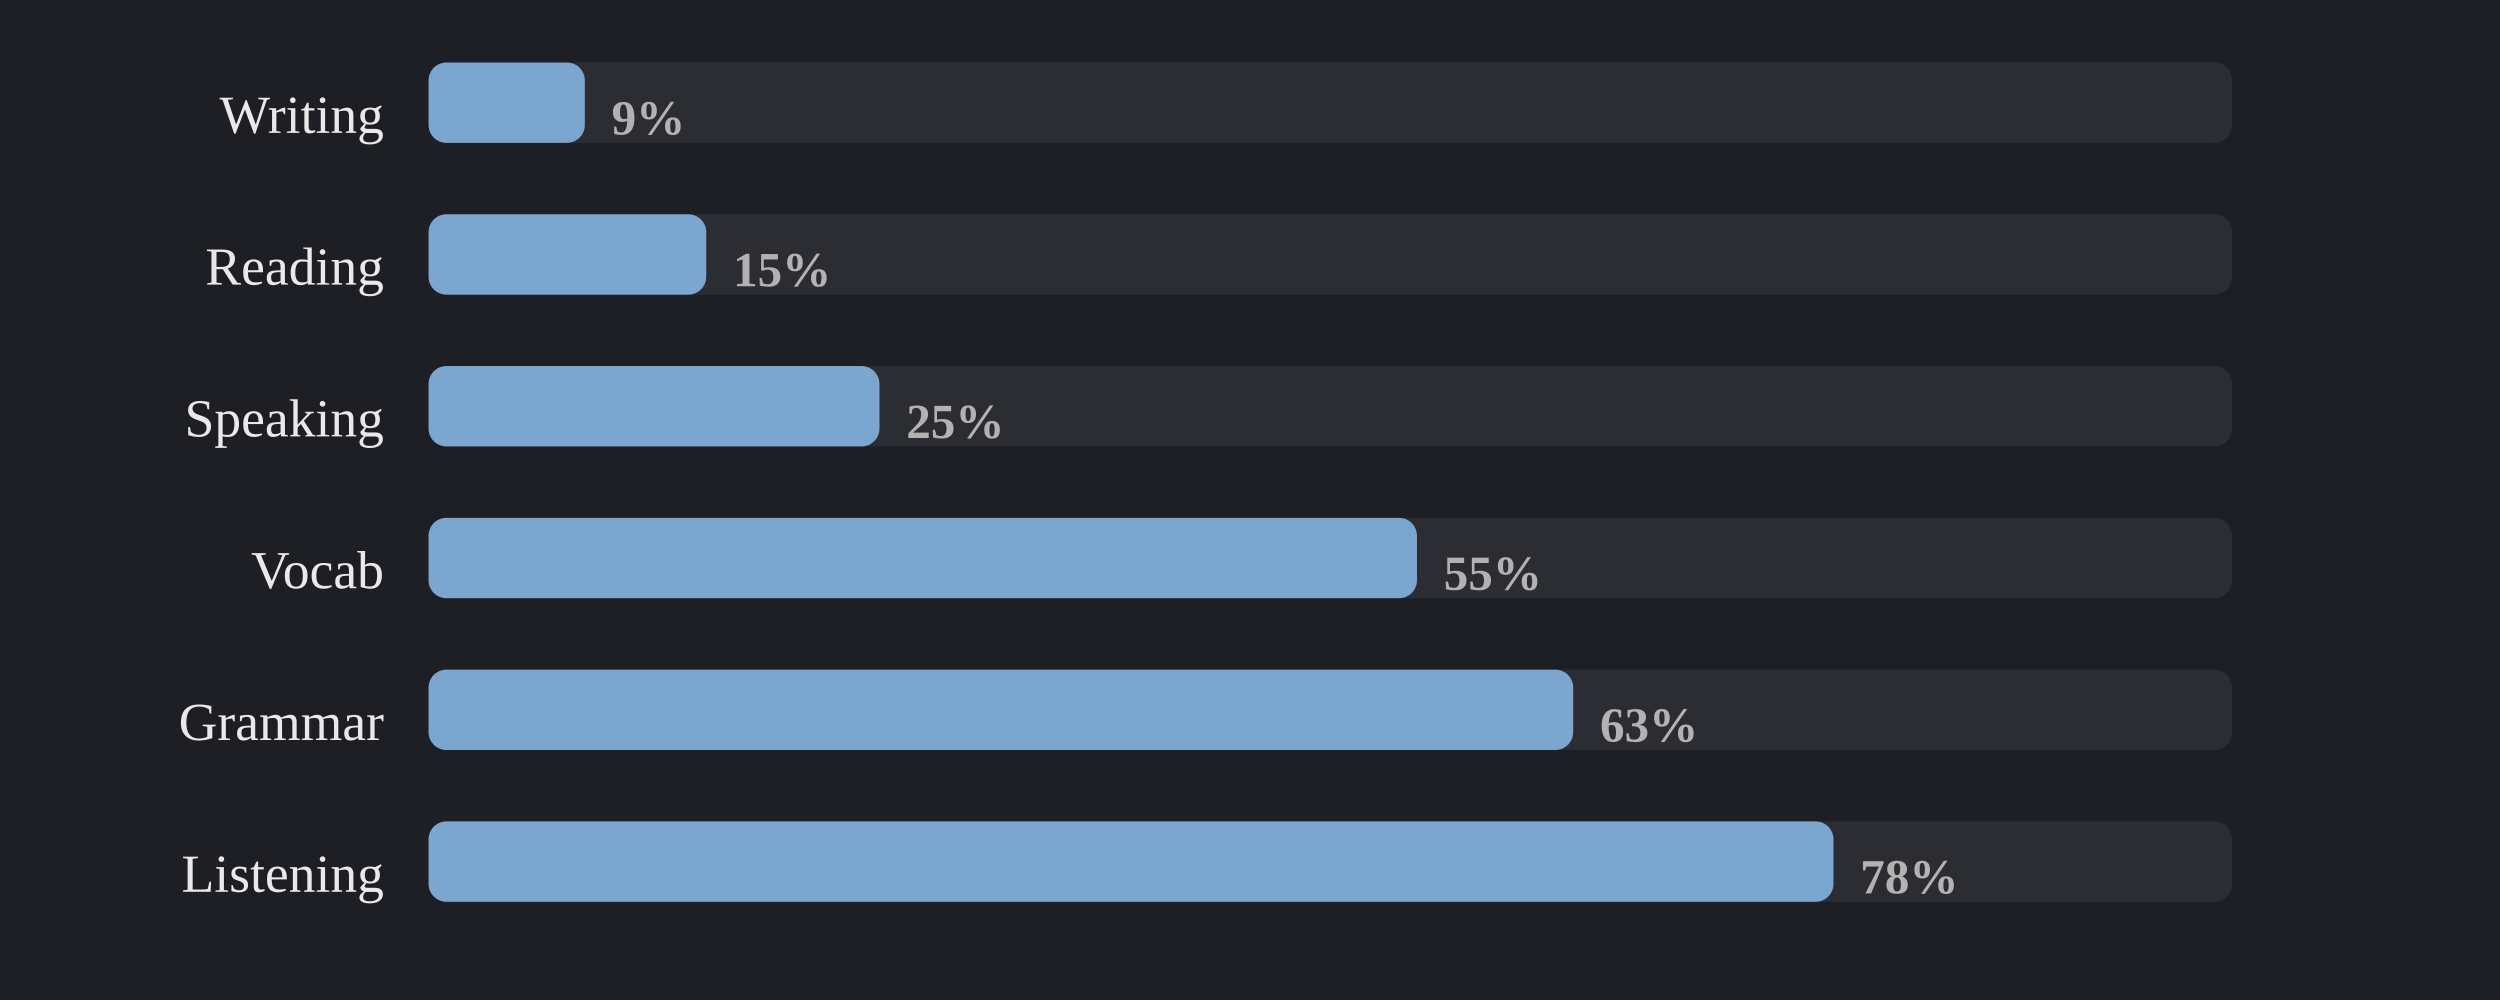
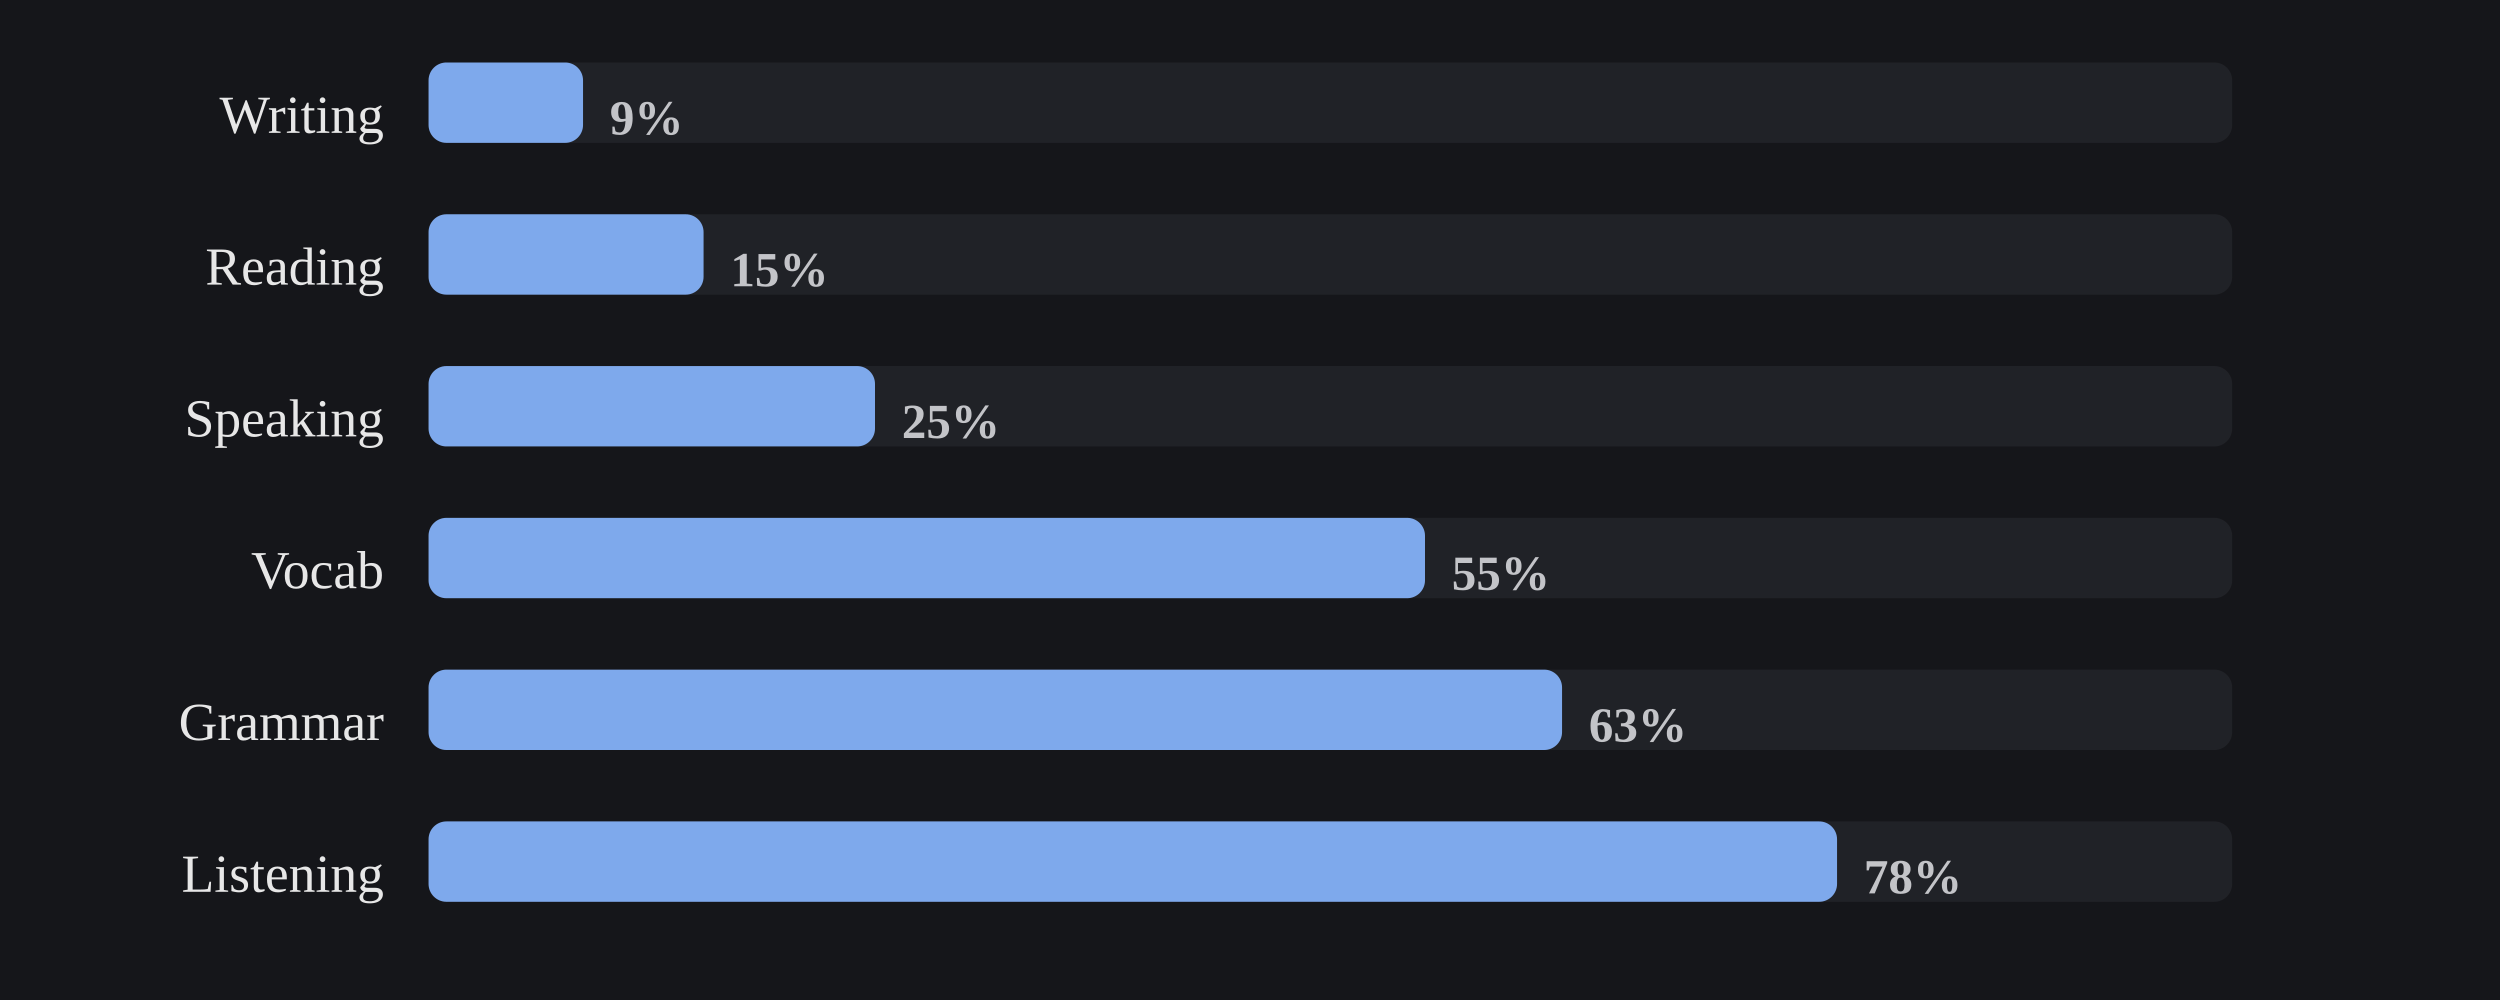
- <svg xmlns="http://www.w3.org/2000/svg" viewBox="0 0 560 224" width="100%" role="img" aria-label="Share of days each skill was practised">
+ <svg xmlns="http://www.w3.org/2000/svg" viewBox="0 0 560 224" width="100%" role="img" aria-label="Share of days each skill was practiced">
  <style>
- .p-title{fill:#e9e9e9;font-size:12px;font-weight:600}
- .p-sub{fill:#858585;font-size:10px}
- .p-line{fill:none;stroke:#7aa6cf;stroke-width:2;stroke-linejoin:round;stroke-linecap:round}
- .p-area{fill:#7aa6cf;opacity:.10}
- .p-end{fill:#7aa6cf;stroke:#1d1f24;stroke-width:2}
- .p-endlab{fill:#b2b2b2;font-size:10px;text-anchor:end;font-weight:600}
- .p-base{stroke:#3a3d43;stroke-width:1}
- .b-bar{fill:#7aa6cf}
- .b-bar:hover{fill:#7aa6cf;opacity:.85}
- .b-hi{fill:#7aa6cf}
- .d-lab{fill:#858585;font-size:10px;text-anchor:middle}
- .d-val{fill:#b2b2b2;font-size:10px;text-anchor:middle;font-weight:600}
+ .p-title{fill:#e7e7e7;font-size:12px;font-weight:700}
+ .p-sub{fill:#9b9b9b;font-size:10px}
+ .p-unit{fill:#9b9b9b;font-size:10px}
+ .p-axis{fill:#9b9b9b;font-size:9.5px}
+ .p-grid{stroke:#2c2e34;stroke-width:1;stroke-dasharray:2,3}
+ .p-base{stroke:#2c2e34;stroke-width:1}
+ .p-tick{stroke:#2c2e34;stroke-width:1}
+ .p-xlab{fill:#9b9b9b;font-size:9px;text-anchor:middle}
+ .p-line{fill:none;stroke:#7ea9ec;stroke-width:2;stroke-linejoin:round;stroke-linecap:round}
+ .p-area{fill:#7ea9ec;opacity:.12}
+ .p-end{fill:#7ea9ec;stroke:#15161a;stroke-width:2}
+ .p-endlab{fill:#c3c4c8;font-size:10px;text-anchor:end;font-weight:700}
+ .b-bar{fill:#7ea9ec}
+ .b-bar:hover{fill:#a9c6f5;opacity:.9}
+ .d-lab{fill:#9b9b9b;font-size:10px;text-anchor:middle}
+ .d-val{fill:#c3c4c8;font-size:10px;text-anchor:middle;font-weight:700}
/* heatmap */
- .hm-mon{fill:#858585;font-size:10px}
- .hm-dow{fill:#858585;font-size:9px;text-anchor:end}
- rect:hover{opacity:.8}
+ .hm-mon{fill:#9b9b9b;font-size:10px}
+ .hm-dow{fill:#9b9b9b;font-size:9px;text-anchor:end}
+ rect:hover{opacity:.82}
/* horizontal bars */
- .h-cat{fill:#e9e9e9;font-size:12px;text-anchor:end;dominant-baseline:middle}
- .h-track{fill:#2b2d33}
- .h-fill{fill:#7aa6cf}
- .h-val{fill:#b2b2b2;font-size:11px;font-weight:600;dominant-baseline:middle}
- .ts-lab{fill:#e9e9e9;font-size:11px;font-weight:600}
- .ts-val{fill:#b2b2b2;font-size:11px}
+ .h-cat{fill:#e7e7e7;font-size:12px;text-anchor:end;dominant-baseline:middle}
+ .h-track{fill:#2c2e34;opacity:.5}
+ .h-fill{fill:#7ea9ec}
+ .h-val{fill:#c3c4c8;font-size:11px;font-weight:700;dominant-baseline:middle}
+ .ts-lab{fill:#e7e7e7;font-size:11px;font-weight:700}
+ .ts-val{fill:#9b9b9b;font-size:11px}
</style>
-   <rect x="0" y="0" width="100%" height="100%" fill="#1d1f24" />
+   <rect x="0" y="0" width="100%" height="100%" fill="#15161a" />
  <text class="h-cat" x="86" y="27">Writing</text>
  <rect class="h-track" x="96" y="14" width="404" height="18" rx="4" />
-   <rect class="h-fill" x="96" y="14" width="35.0" height="18" rx="4" />
-   <text class="h-val" x="137.0" y="27">9%</text>
+   <rect class="h-fill" x="96" y="14" width="34.6" height="18" rx="4" />
+   <text class="h-val" x="136.6" y="27">9%</text>
  <text class="h-cat" x="86" y="61">Reading</text>
  <rect class="h-track" x="96" y="48" width="404" height="18" rx="4" />
-   <rect class="h-fill" x="96" y="48" width="62.2" height="18" rx="4" />
-   <text class="h-val" x="164.2" y="61">15%</text>
+   <rect class="h-fill" x="96" y="48" width="61.6" height="18" rx="4" />
+   <text class="h-val" x="163.6" y="61">15%</text>
  <text class="h-cat" x="86" y="95">Speaking</text>
  <rect class="h-track" x="96" y="82" width="404" height="18" rx="4" />
-   <rect class="h-fill" x="96" y="82" width="101.0" height="18" rx="4" />
-   <text class="h-val" x="203.0" y="95">25%</text>
+   <rect class="h-fill" x="96" y="82" width="100.0" height="18" rx="4" />
+   <text class="h-val" x="202.0" y="95">25%</text>
  <text class="h-cat" x="86" y="129">Vocab</text>
  <rect class="h-track" x="96" y="116" width="404" height="18" rx="4" />
-   <rect class="h-fill" x="96" y="116" width="221.4" height="18" rx="4" />
-   <text class="h-val" x="323.4" y="129">55%</text>
+   <rect class="h-fill" x="96" y="116" width="223.2" height="18" rx="4" />
+   <text class="h-val" x="325.2" y="129">55%</text>
  <text class="h-cat" x="86" y="163">Grammar</text>
  <rect class="h-track" x="96" y="150" width="404" height="18" rx="4" />
-   <rect class="h-fill" x="96" y="150" width="256.4" height="18" rx="4" />
-   <text class="h-val" x="358.4" y="163">63%</text>
+   <rect class="h-fill" x="96" y="150" width="253.9" height="18" rx="4" />
+   <text class="h-val" x="355.9" y="163">63%</text>
  <text class="h-cat" x="86" y="197">Listening</text>
  <rect class="h-track" x="96" y="184" width="404" height="18" rx="4" />
-   <rect class="h-fill" x="96" y="184" width="314.7" height="18" rx="4" />
-   <text class="h-val" x="416.7" y="197">78%</text>
+   <rect class="h-fill" x="96" y="184" width="315.5" height="18" rx="4" />
+   <text class="h-val" x="417.5" y="197">78%</text>
</svg>
